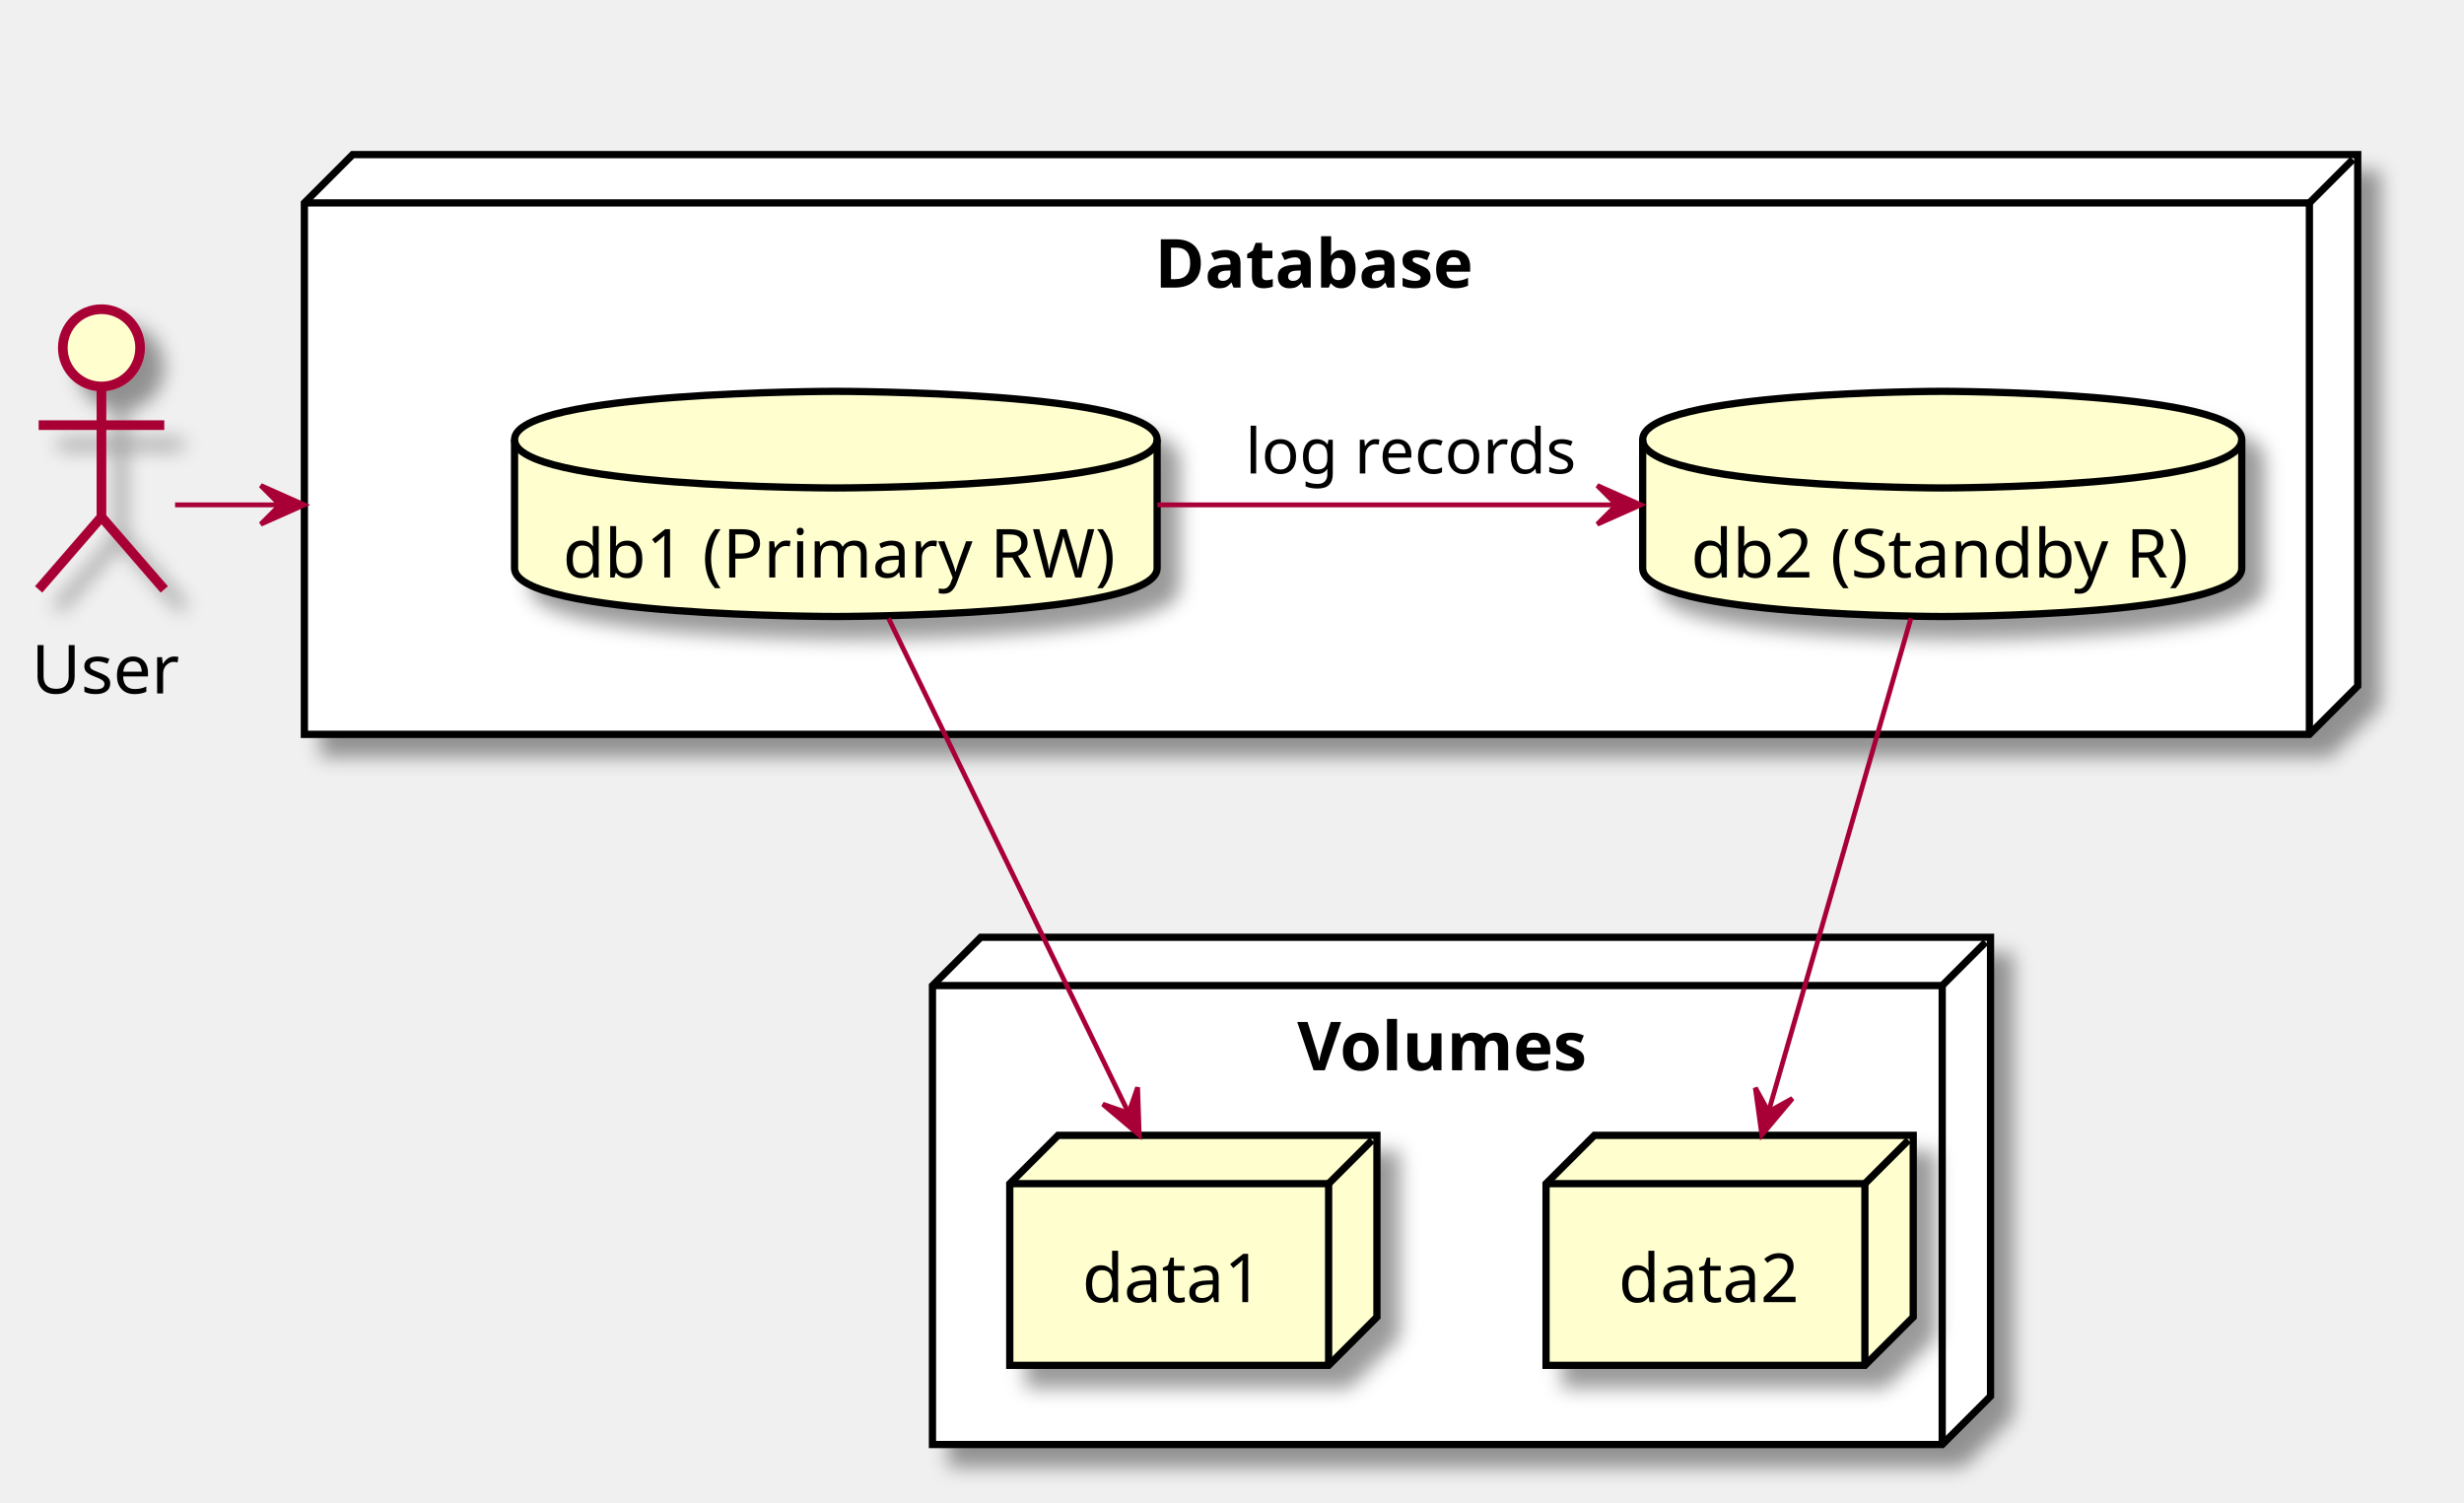
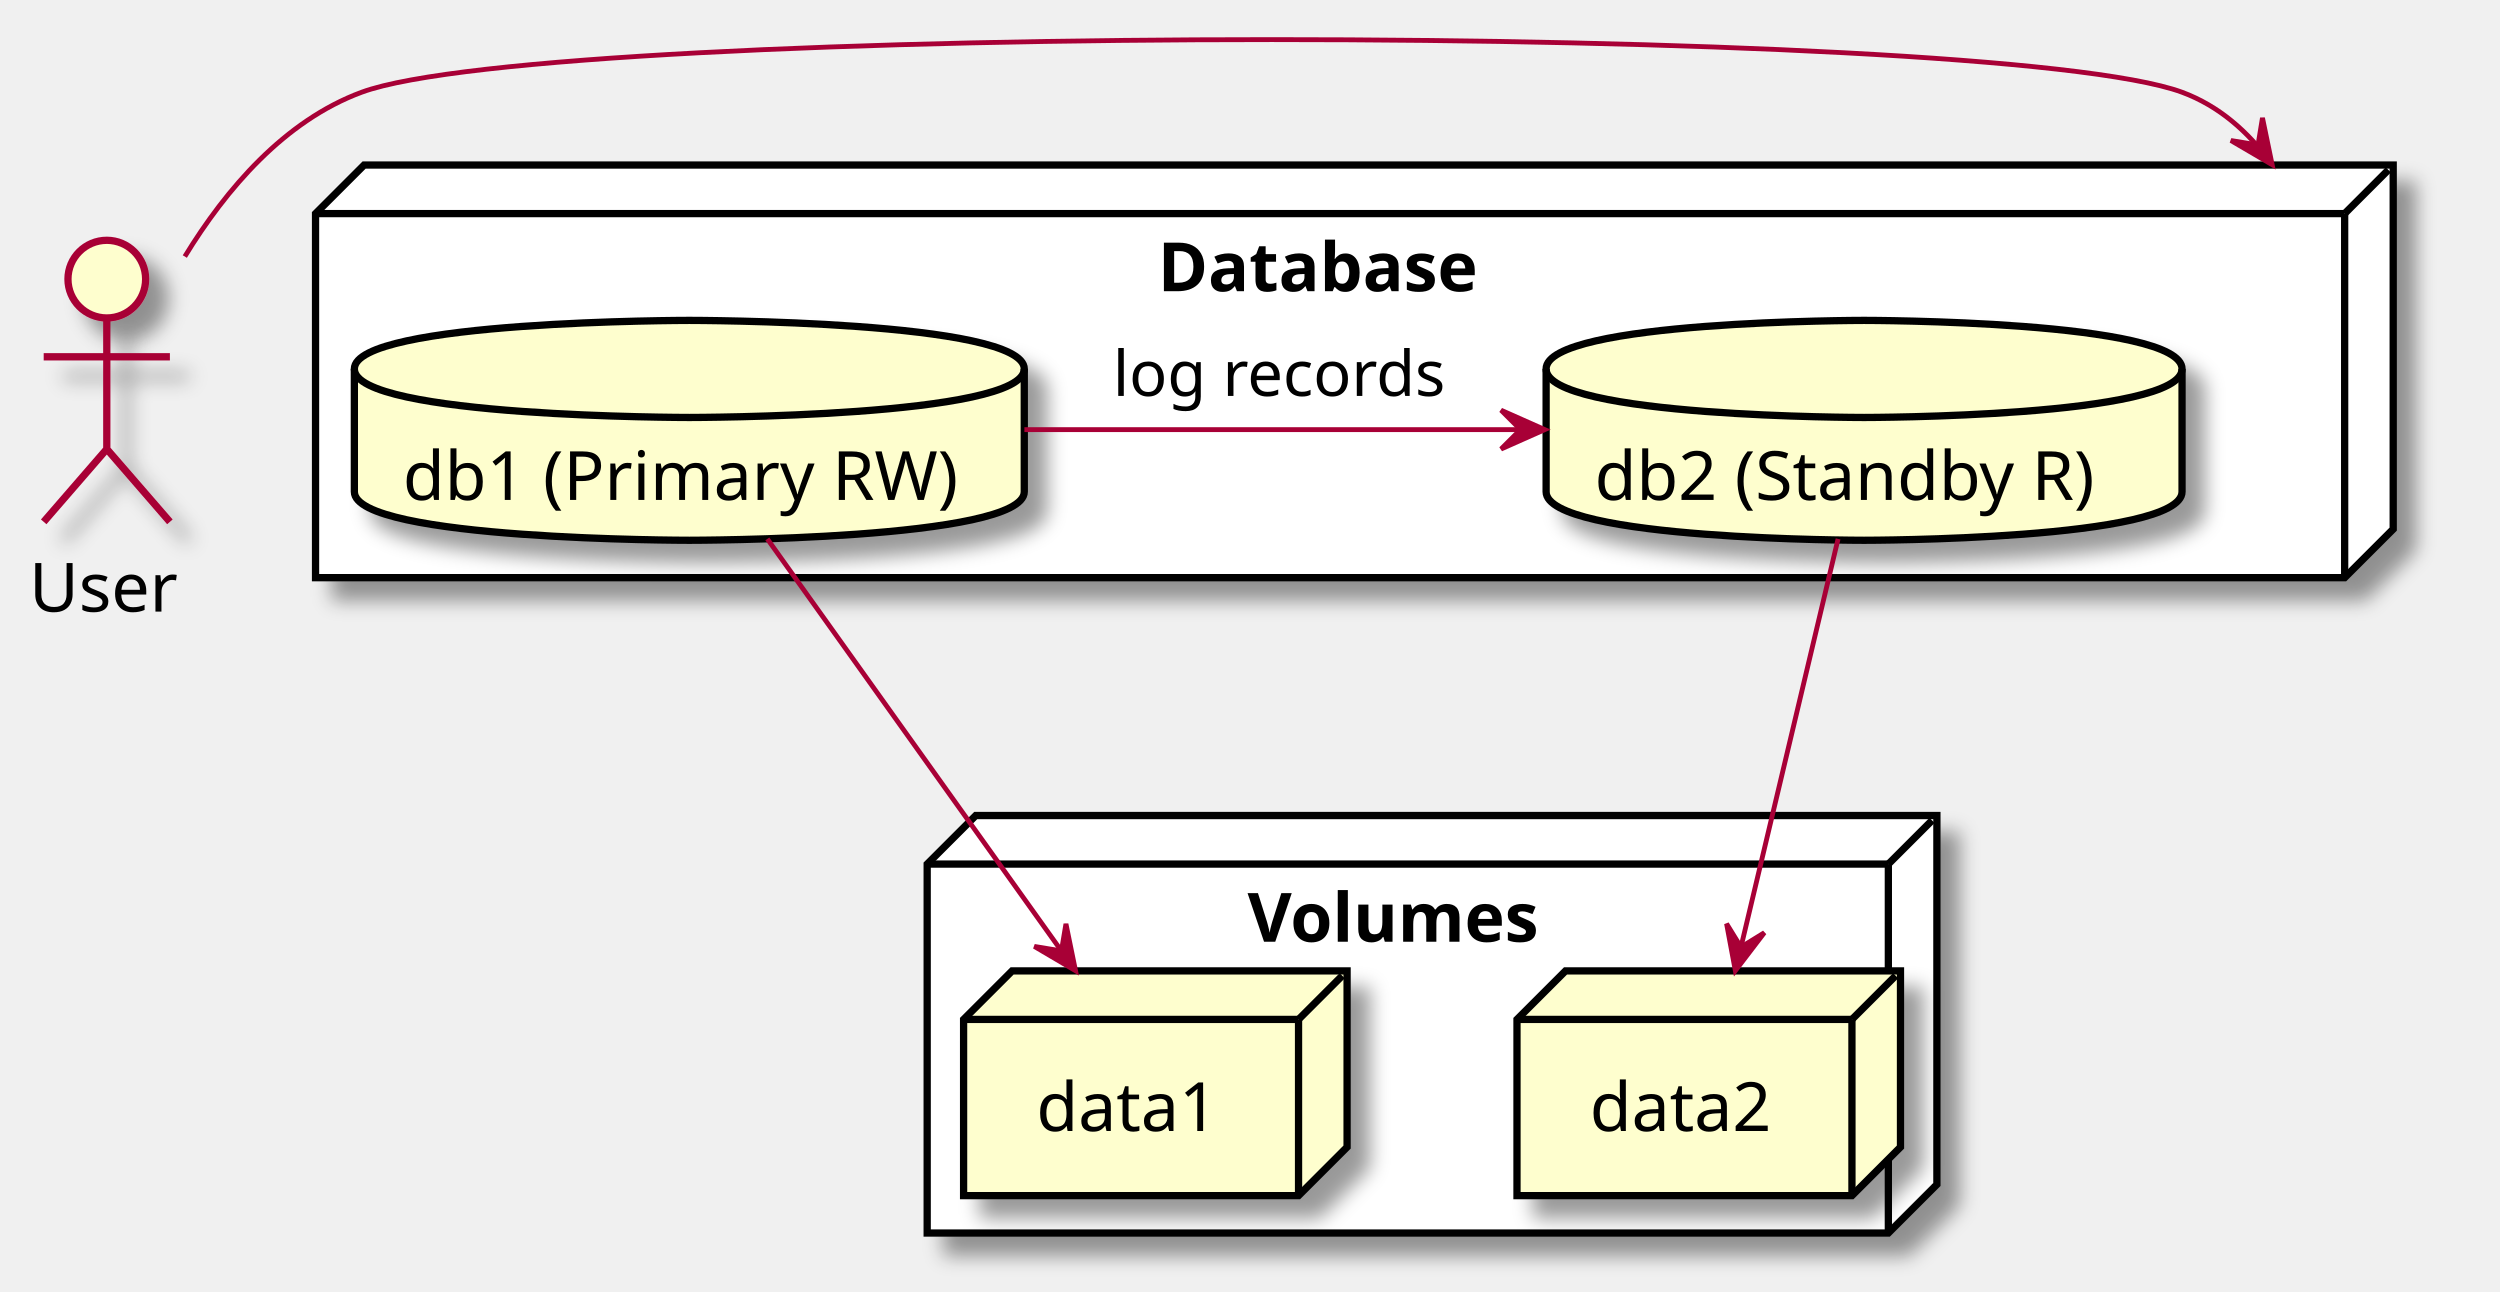
- <svg xmlns="http://www.w3.org/2000/svg" contentScriptType="application/ecmascript" contentStyleType="text/css" height="311px" preserveAspectRatio="none" style="width:510px;height:311px;" version="1.1" viewBox="0 0 510 311" width="510px" zoomAndPan="magnify">
+ <svg xmlns="http://www.w3.org/2000/svg" contentScriptType="application/ecmascript" contentStyleType="text/css" height="266px" preserveAspectRatio="none" style="width:515px;height:266px;" version="1.1" viewBox="0 0 515 266" width="515px" zoomAndPan="magnify">
  <defs>
    <filter height="300%" id="f1jxravm6kq1ri" width="300%" x="-1" y="-1">
      <feGaussianBlur result="blurOut" stdDeviation="2.0" />
      <feColorMatrix in="blurOut" result="blurOut2" type="matrix" values="0 0 0 0 0 0 0 0 0 0 0 0 0 0 0 0 0 0 .4 0" />
      <feOffset dx="4.0" dy="4.0" in="blurOut2" result="blurOut3" />
      <feBlend in="SourceGraphic" in2="blurOut3" mode="normal" />
    </filter>
  </defs>
  <g>
-     <polygon fill="#FFFFFF" filter="url(#f1jxravm6kq1ri)" points="63,42,73,32,488,32,488,142,478,152,63,152,63,42" style="stroke: #000000; stroke-width: 1.5;" />
-     <line style="stroke: #000000; stroke-width: 1.5;" x1="478" x2="487" y1="42" y2="33" />
-     <line style="stroke: #000000; stroke-width: 1.5;" x1="63" x2="478" y1="42" y2="42" />
-     <line style="stroke: #000000; stroke-width: 1.5;" x1="478" x2="478" y1="42" y2="152" />
-     <text fill="#000000" font-family="sans-serif" font-size="14" font-weight="bold" lengthAdjust="spacingAndGlyphs" textLength="65" x="239" y="59.533">Database</text>
-     <polygon fill="#FFFFFF" filter="url(#f1jxravm6kq1ri)" points="193,204,203,194,412,194,412,289,402,299,193,299,193,204" style="stroke: #000000; stroke-width: 1.5;" />
-     <line style="stroke: #000000; stroke-width: 1.5;" x1="402" x2="411" y1="204" y2="195" />
-     <line style="stroke: #000000; stroke-width: 1.5;" x1="193" x2="402" y1="204" y2="204" />
-     <line style="stroke: #000000; stroke-width: 1.5;" x1="402" x2="402" y1="204" y2="299" />
-     <text fill="#000000" font-family="sans-serif" font-size="14" font-weight="bold" lengthAdjust="spacingAndGlyphs" textLength="60" x="268.5" y="221.533">Volumes</text>
-     <path d="M340,91 C340,81 402,81 402,81 C402,81 464,81 464,91 L464,117.609 C464,127.609 402,127.609 402,127.609 C402,127.609 340,127.609 340,117.609 L340,91 " fill="#FEFECE" filter="url(#f1jxravm6kq1ri)" style="stroke: #000000; stroke-width: 1.5;" />
-     <path d="M340,91 C340,101 402,101 402,101 C402,101 464,101 464,91 " fill="none" style="stroke: #000000; stroke-width: 1.5;" />
-     <text fill="#000000" font-family="sans-serif" font-size="14" lengthAdjust="spacingAndGlyphs" textLength="104" x="350" y="119.533">db2 (Standby R)</text>
-     <path d="M106.5,91 C106.5,81 173,81 173,81 C173,81 239.5,81 239.5,91 L239.5,117.609 C239.5,127.609 173,127.609 173,127.609 C173,127.609 106.5,127.609 106.5,117.609 L106.5,91 " fill="#FEFECE" filter="url(#f1jxravm6kq1ri)" style="stroke: #000000; stroke-width: 1.5;" />
-     <path d="M106.5,91 C106.5,101 173,101 173,101 C173,101 239.5,101 239.5,91 " fill="none" style="stroke: #000000; stroke-width: 1.5;" />
-     <text fill="#000000" font-family="sans-serif" font-size="14" lengthAdjust="spacingAndGlyphs" textLength="113" x="116.5" y="119.533">db1 (Primary RW)</text>
-     <polygon fill="#FEFECE" filter="url(#f1jxravm6kq1ri)" points="209,245,219,235,285,235,285,272.609,275,282.609,209,282.609,209,245" style="stroke: #000000; stroke-width: 1.5;" />
-     <line style="stroke: #000000; stroke-width: 1.5;" x1="275" x2="284" y1="245" y2="236" />
-     <line style="stroke: #000000; stroke-width: 1.5;" x1="209" x2="275" y1="245" y2="245" />
-     <line style="stroke: #000000; stroke-width: 1.5;" x1="275" x2="275" y1="245" y2="282.609" />
-     <text fill="#000000" font-family="sans-serif" font-size="14" lengthAdjust="spacingAndGlyphs" textLength="36" x="224" y="269.533">data1</text>
-     <polygon fill="#FEFECE" filter="url(#f1jxravm6kq1ri)" points="320,245,330,235,396,235,396,272.609,386,282.609,320,282.609,320,245" style="stroke: #000000; stroke-width: 1.5;" />
-     <line style="stroke: #000000; stroke-width: 1.5;" x1="386" x2="395" y1="245" y2="236" />
-     <line style="stroke: #000000; stroke-width: 1.5;" x1="320" x2="386" y1="245" y2="245" />
-     <line style="stroke: #000000; stroke-width: 1.5;" x1="386" x2="386" y1="245" y2="282.609" />
-     <text fill="#000000" font-family="sans-serif" font-size="14" lengthAdjust="spacingAndGlyphs" textLength="36" x="335" y="269.533">data2</text>
-     <ellipse cx="21" cy="72" fill="#FEFECE" filter="url(#f1jxravm6kq1ri)" rx="8" ry="8" style="stroke: #A80036; stroke-width: 2.0;" />
-     <path d="M21,80 L21,107 M8,88 L34,88 M21,107 L8,122 M21,107 L34,122 " fill="none" filter="url(#f1jxravm6kq1ri)" style="stroke: #A80036; stroke-width: 2.0;" />
-     <text fill="#000000" font-family="sans-serif" font-size="14" lengthAdjust="spacingAndGlyphs" textLength="29" x="6.5" y="143.533">User</text>
-     <path d="M36.234,104.5 C41.938,104.5 47.642,104.5 53.346,104.5 C56.197,104.5 59.049,104.5 61.901,104.5 C62.258,104.5 62.614,104.5 62.971,104.5 " fill="none" id="User-&gt;Database" style="stroke: #A80036; stroke-width: 1.0;" />
-     <polygon fill="#A80036" points="62.971,104.5,53.971,100.5,57.971,104.5,53.971,108.5,62.971,104.5" style="stroke: #A80036; stroke-width: 1.0;" />
-     <path d="M239.544,104.5 C269.379,104.5 304.517,104.5 334.468,104.5 " fill="none" id="db1-&gt;db2" style="stroke: #A80036; stroke-width: 1.0;" />
-     <polygon fill="#A80036" points="339.612,104.5,330.612,100.5,334.612,104.5,330.612,108.5,339.612,104.5" style="stroke: #A80036; stroke-width: 1.0;" />
-     <text fill="#000000" font-family="sans-serif" font-size="13" lengthAdjust="spacingAndGlyphs" textLength="64" x="257.75" y="97.995">log records</text>
-     <path d="M183.919,128.002 C197.123,155.213 219.344,201.005 233.58,230.344 " fill="none" id="db1-&gt;data1" style="stroke: #A80036; stroke-width: 1.0;" />
-     <polygon fill="#A80036" points="235.794,234.906,235.464,225.062,233.611,230.407,228.266,228.555,235.794,234.906" style="stroke: #A80036; stroke-width: 1.0;" />
-     <path d="M395.508,128.002 C387.689,155.101 374.553,200.629 366.084,229.981 " fill="none" id="db2-&gt;data2" style="stroke: #A80036; stroke-width: 1.0;" />
-     <polygon fill="#A80036" points="364.663,234.906,371.001,227.367,366.049,230.102,363.315,225.15,364.663,234.906" style="stroke: #A80036; stroke-width: 1.0;" />
+     <polygon fill="#FFFFFF" filter="url(#f1jxravm6kq1ri)" points="65,44,75,34,493,34,493,109,483,119,65,119,65,44" style="stroke: #000000; stroke-width: 1.5;" />
+     <line style="stroke: #000000; stroke-width: 1.5;" x1="483" x2="492" y1="44" y2="35" />
+     <line style="stroke: #000000; stroke-width: 1.5;" x1="65" x2="483" y1="44" y2="44" />
+     <line style="stroke: #000000; stroke-width: 1.5;" x1="483" x2="483" y1="44" y2="119" />
+     <text fill="#000000" font-family="sans-serif" font-size="14" font-weight="bold" lengthAdjust="spacingAndGlyphs" textLength="73" x="238.5" y="59.995">Database</text>
+     <polygon fill="#FFFFFF" filter="url(#f1jxravm6kq1ri)" points="191,178,201,168,399,168,399,244,389,254,191,254,191,178" style="stroke: #000000; stroke-width: 1.5;" />
+     <line style="stroke: #000000; stroke-width: 1.5;" x1="389" x2="398" y1="178" y2="169" />
+     <line style="stroke: #000000; stroke-width: 1.5;" x1="191" x2="389" y1="178" y2="178" />
+     <line style="stroke: #000000; stroke-width: 1.5;" x1="389" x2="389" y1="178" y2="254" />
+     <text fill="#000000" font-family="sans-serif" font-size="14" font-weight="bold" lengthAdjust="spacingAndGlyphs" textLength="68" x="257" y="193.995">Volumes</text>
+     <path d="M318.5,76 C318.5,66 384,66 384,66 C384,66 449.5,66 449.5,76 L449.5,101.297 C449.5,111.297 384,111.297 384,111.297 C384,111.297 318.5,111.297 318.5,101.297 L318.5,76 " fill="#FEFECE" filter="url(#f1jxravm6kq1ri)" style="stroke: #000000; stroke-width: 1.5;" />
+     <path d="M318.5,76 C318.5,86 384,86 384,86 C384,86 449.5,86 449.5,76 " fill="none" style="stroke: #000000; stroke-width: 1.5;" />
+     <text fill="#000000" font-family="sans-serif" font-size="14" lengthAdjust="spacingAndGlyphs" textLength="111" x="328.5" y="102.995">db2 (Standby R)</text>
+     <path d="M73,76 C73,66 142,66 142,66 C142,66 211,66 211,76 L211,101.297 C211,111.297 142,111.297 142,111.297 C142,111.297 73,111.297 73,101.297 L73,76 " fill="#FEFECE" filter="url(#f1jxravm6kq1ri)" style="stroke: #000000; stroke-width: 1.5;" />
+     <path d="M73,76 C73,86 142,86 142,86 C142,86 211,86 211,76 " fill="none" style="stroke: #000000; stroke-width: 1.5;" />
+     <text fill="#000000" font-family="sans-serif" font-size="14" lengthAdjust="spacingAndGlyphs" textLength="118" x="83" y="102.995">db1 (Primary RW)</text>
+     <polygon fill="#FEFECE" filter="url(#f1jxravm6kq1ri)" points="198.5,210,208.5,200,277.5,200,277.5,236.297,267.5,246.297,198.5,246.297,198.5,210" style="stroke: #000000; stroke-width: 1.5;" />
+     <line style="stroke: #000000; stroke-width: 1.5;" x1="267.5" x2="276.5" y1="210" y2="201" />
+     <line style="stroke: #000000; stroke-width: 1.5;" x1="198.5" x2="267.5" y1="210" y2="210" />
+     <line style="stroke: #000000; stroke-width: 1.5;" x1="267.5" x2="267.5" y1="210" y2="246.297" />
+     <text fill="#000000" font-family="sans-serif" font-size="14" lengthAdjust="spacingAndGlyphs" textLength="39" x="213.5" y="232.995">data1</text>
+     <polygon fill="#FEFECE" filter="url(#f1jxravm6kq1ri)" points="312.5,210,322.5,200,391.5,200,391.5,236.297,381.5,246.297,312.5,246.297,312.5,210" style="stroke: #000000; stroke-width: 1.5;" />
+     <line style="stroke: #000000; stroke-width: 1.5;" x1="381.5" x2="390.5" y1="210" y2="201" />
+     <line style="stroke: #000000; stroke-width: 1.5;" x1="312.5" x2="381.5" y1="210" y2="210" />
+     <line style="stroke: #000000; stroke-width: 1.5;" x1="381.5" x2="381.5" y1="210" y2="246.297" />
+     <text fill="#000000" font-family="sans-serif" font-size="14" lengthAdjust="spacingAndGlyphs" textLength="39" x="327.5" y="232.995">data2</text>
+     <ellipse cx="22" cy="57.5" fill="#FEFECE" filter="url(#f1jxravm6kq1ri)" rx="8" ry="8" style="stroke: #A80036; stroke-width: 1.5;" />
+     <path d="M22,65.5 L22,92.5 M9,73.5 L35,73.5 M22,92.5 L9,107.5 M22,92.5 L35,107.5 " fill="none" filter="url(#f1jxravm6kq1ri)" style="stroke: #A80036; stroke-width: 1.5;" />
+     <text fill="#000000" font-family="sans-serif" font-size="14" lengthAdjust="spacingAndGlyphs" textLength="32" x="6" y="125.995">User</text>
+     <path d="M38.069,52.846 C46.581,38.913 58.616,24.876 74.5,19 C113.579,4.544 410.421,4.544 449.5,19 C457.124,21.82 463.125,27.137 467.844,33.624 C467.918,33.725 467.991,33.827 468.064,33.928 " fill="none" id="User-&gt;Database" style="stroke: #A80036; stroke-width: 1.0;" />
+     <polygon fill="#A80036" points="468.064,33.928,466.069,24.284,465.15,29.866,459.568,28.947,468.064,33.928" style="stroke: #A80036; stroke-width: 1.0;" />
+     <path d="M211.024,88.5 C242.983,88.5 280.914,88.5 313.102,88.5 " fill="none" id="db1-&gt;db2" style="stroke: #A80036; stroke-width: 1.0;" />
+     <polygon fill="#A80036" points="318.216,88.5,309.216,84.5,313.216,88.5,309.216,92.5,318.216,88.5" style="stroke: #A80036; stroke-width: 1.0;" />
+     <text fill="#000000" font-family="sans-serif" font-size="13" lengthAdjust="spacingAndGlyphs" textLength="71" x="229.25" y="81.567">log records</text>
+     <path d="M158.068,111.012 C174.719,134.341 200.753,170.815 218.554,195.756 " fill="none" id="db1-&gt;data1" style="stroke: #A80036; stroke-width: 1.0;" />
+     <polygon fill="#A80036" points="221.558,199.963,219.585,190.314,218.653,195.894,213.073,194.962,221.558,199.963" style="stroke: #A80036; stroke-width: 1.0;" />
+     <path d="M378.644,111.012 C373.162,134.052 364.63,169.913 358.704,194.823 " fill="none" id="db2-&gt;data2" style="stroke: #A80036; stroke-width: 1.0;" />
+     <polygon fill="#A80036" points="357.481,199.963,363.455,192.134,358.638,195.099,355.673,190.282,357.481,199.963" style="stroke: #A80036; stroke-width: 1.0;" />
  </g>
</svg>
